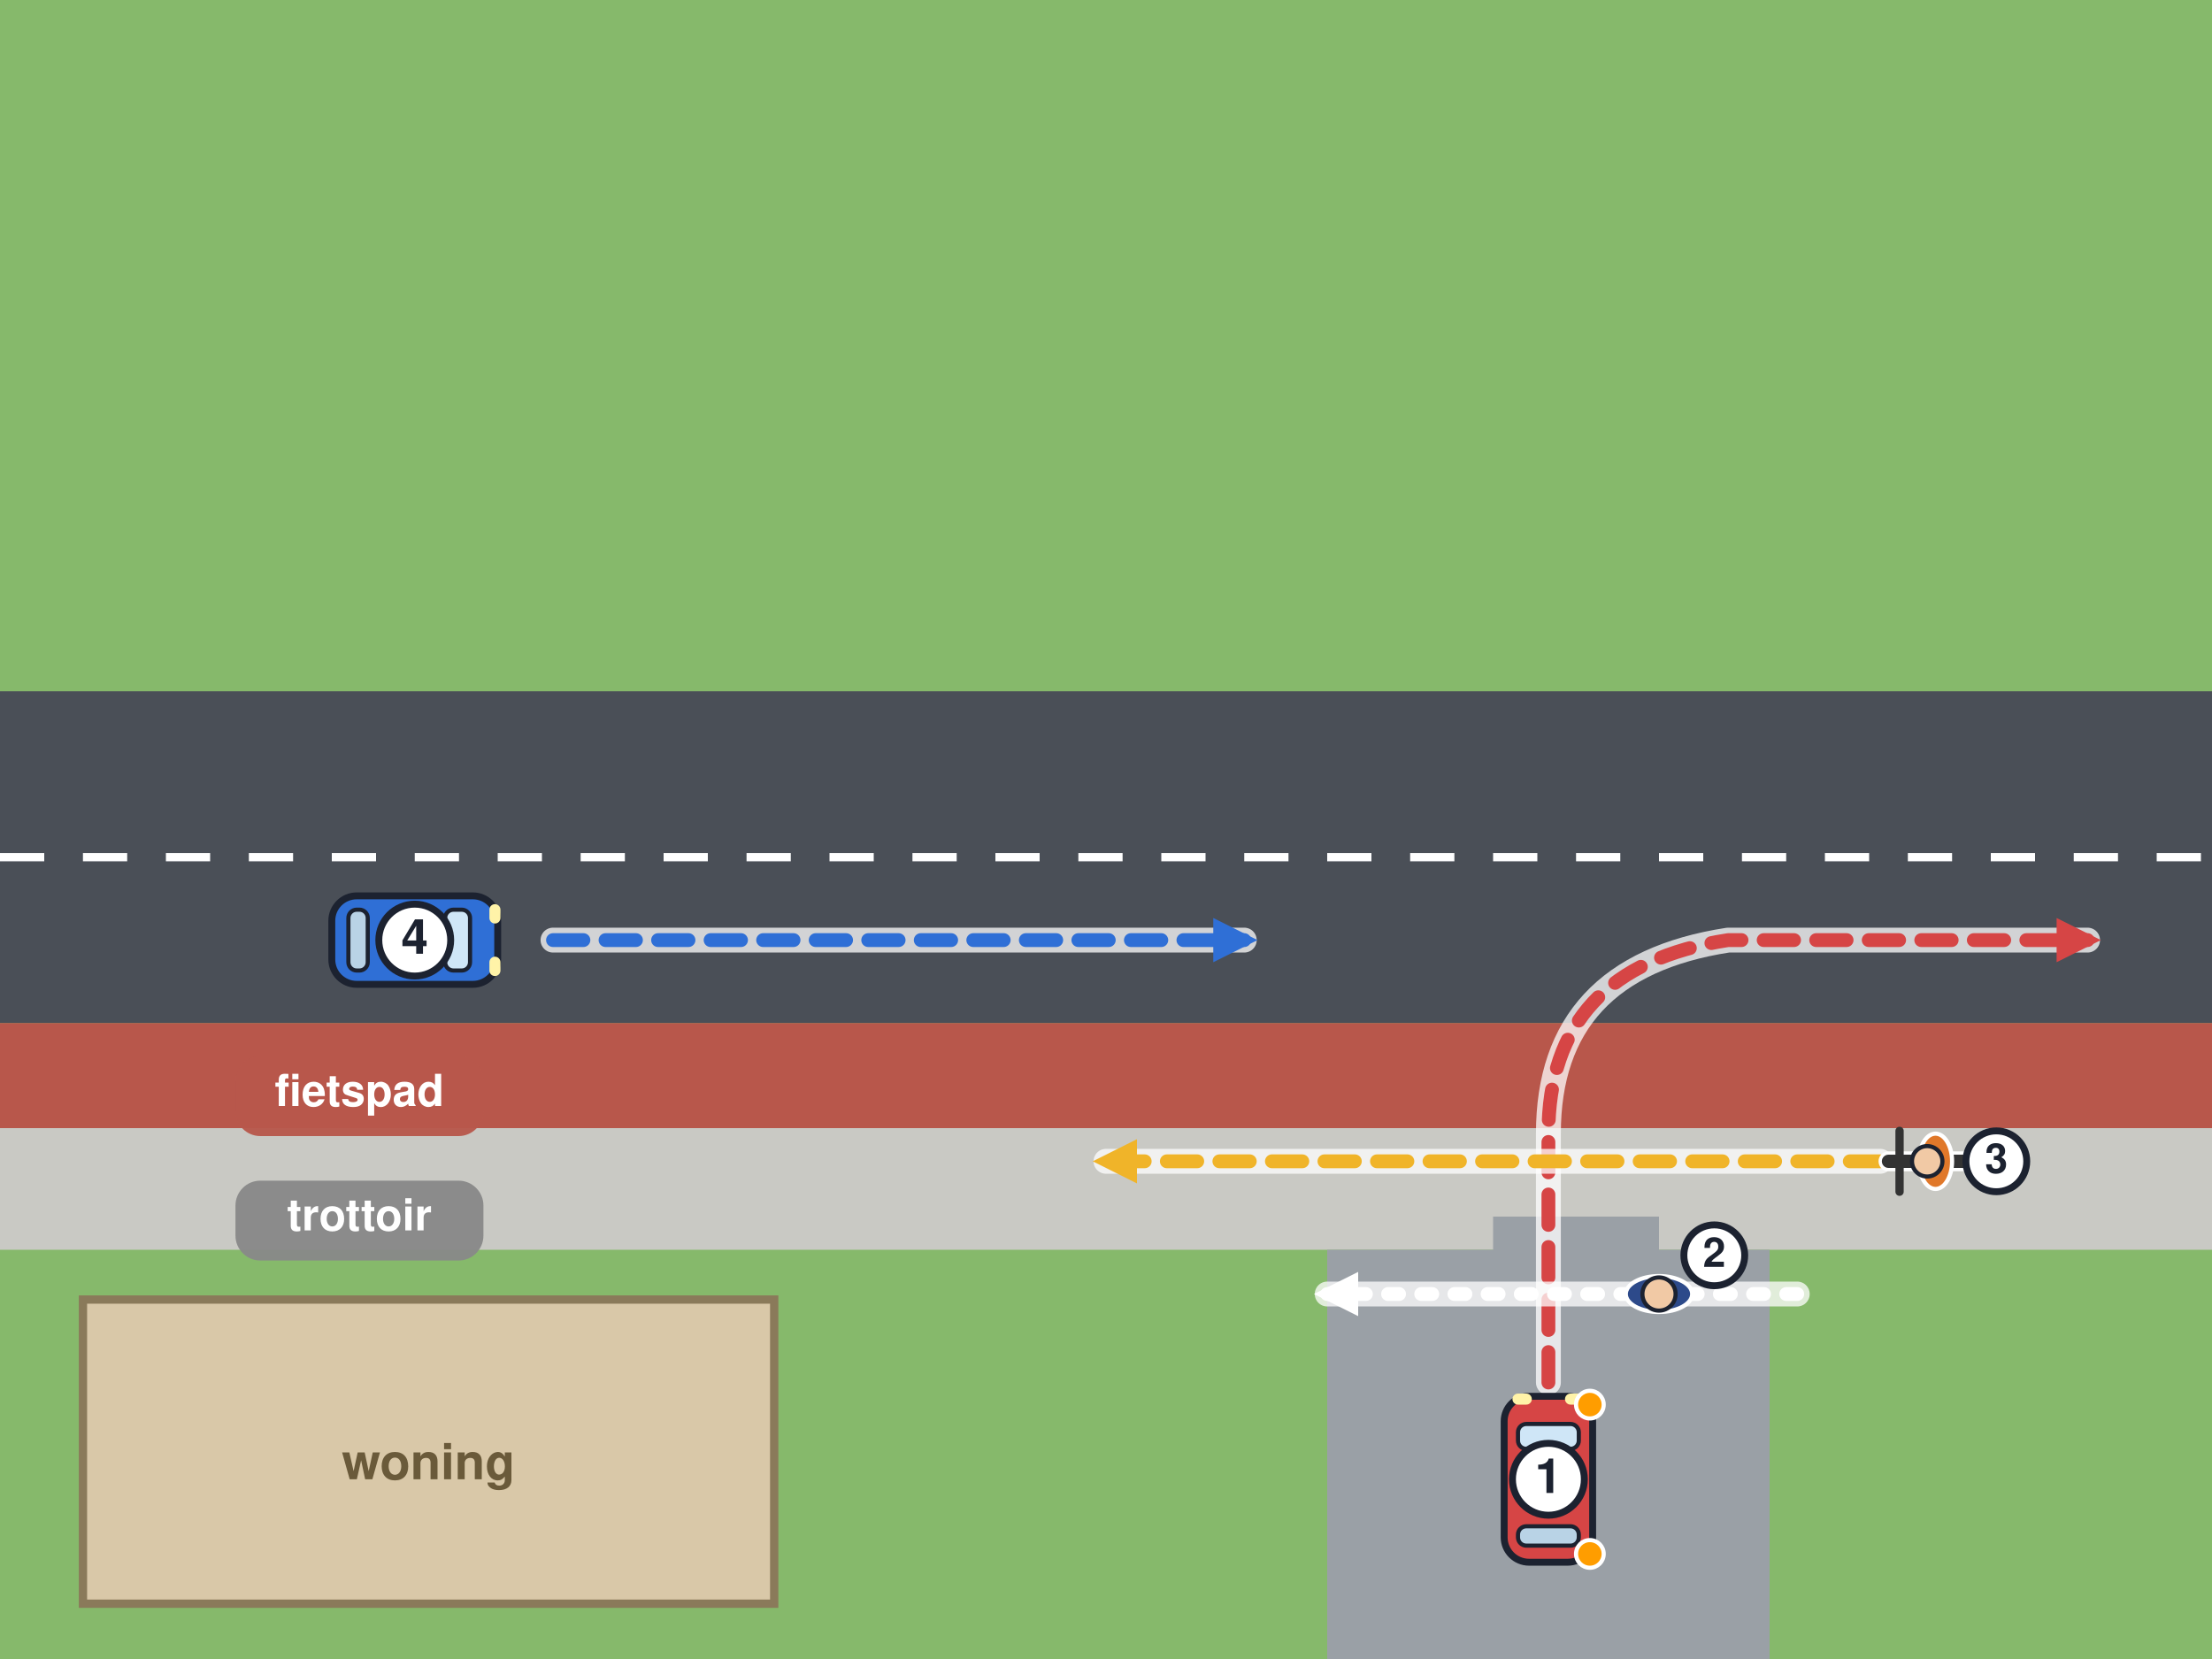
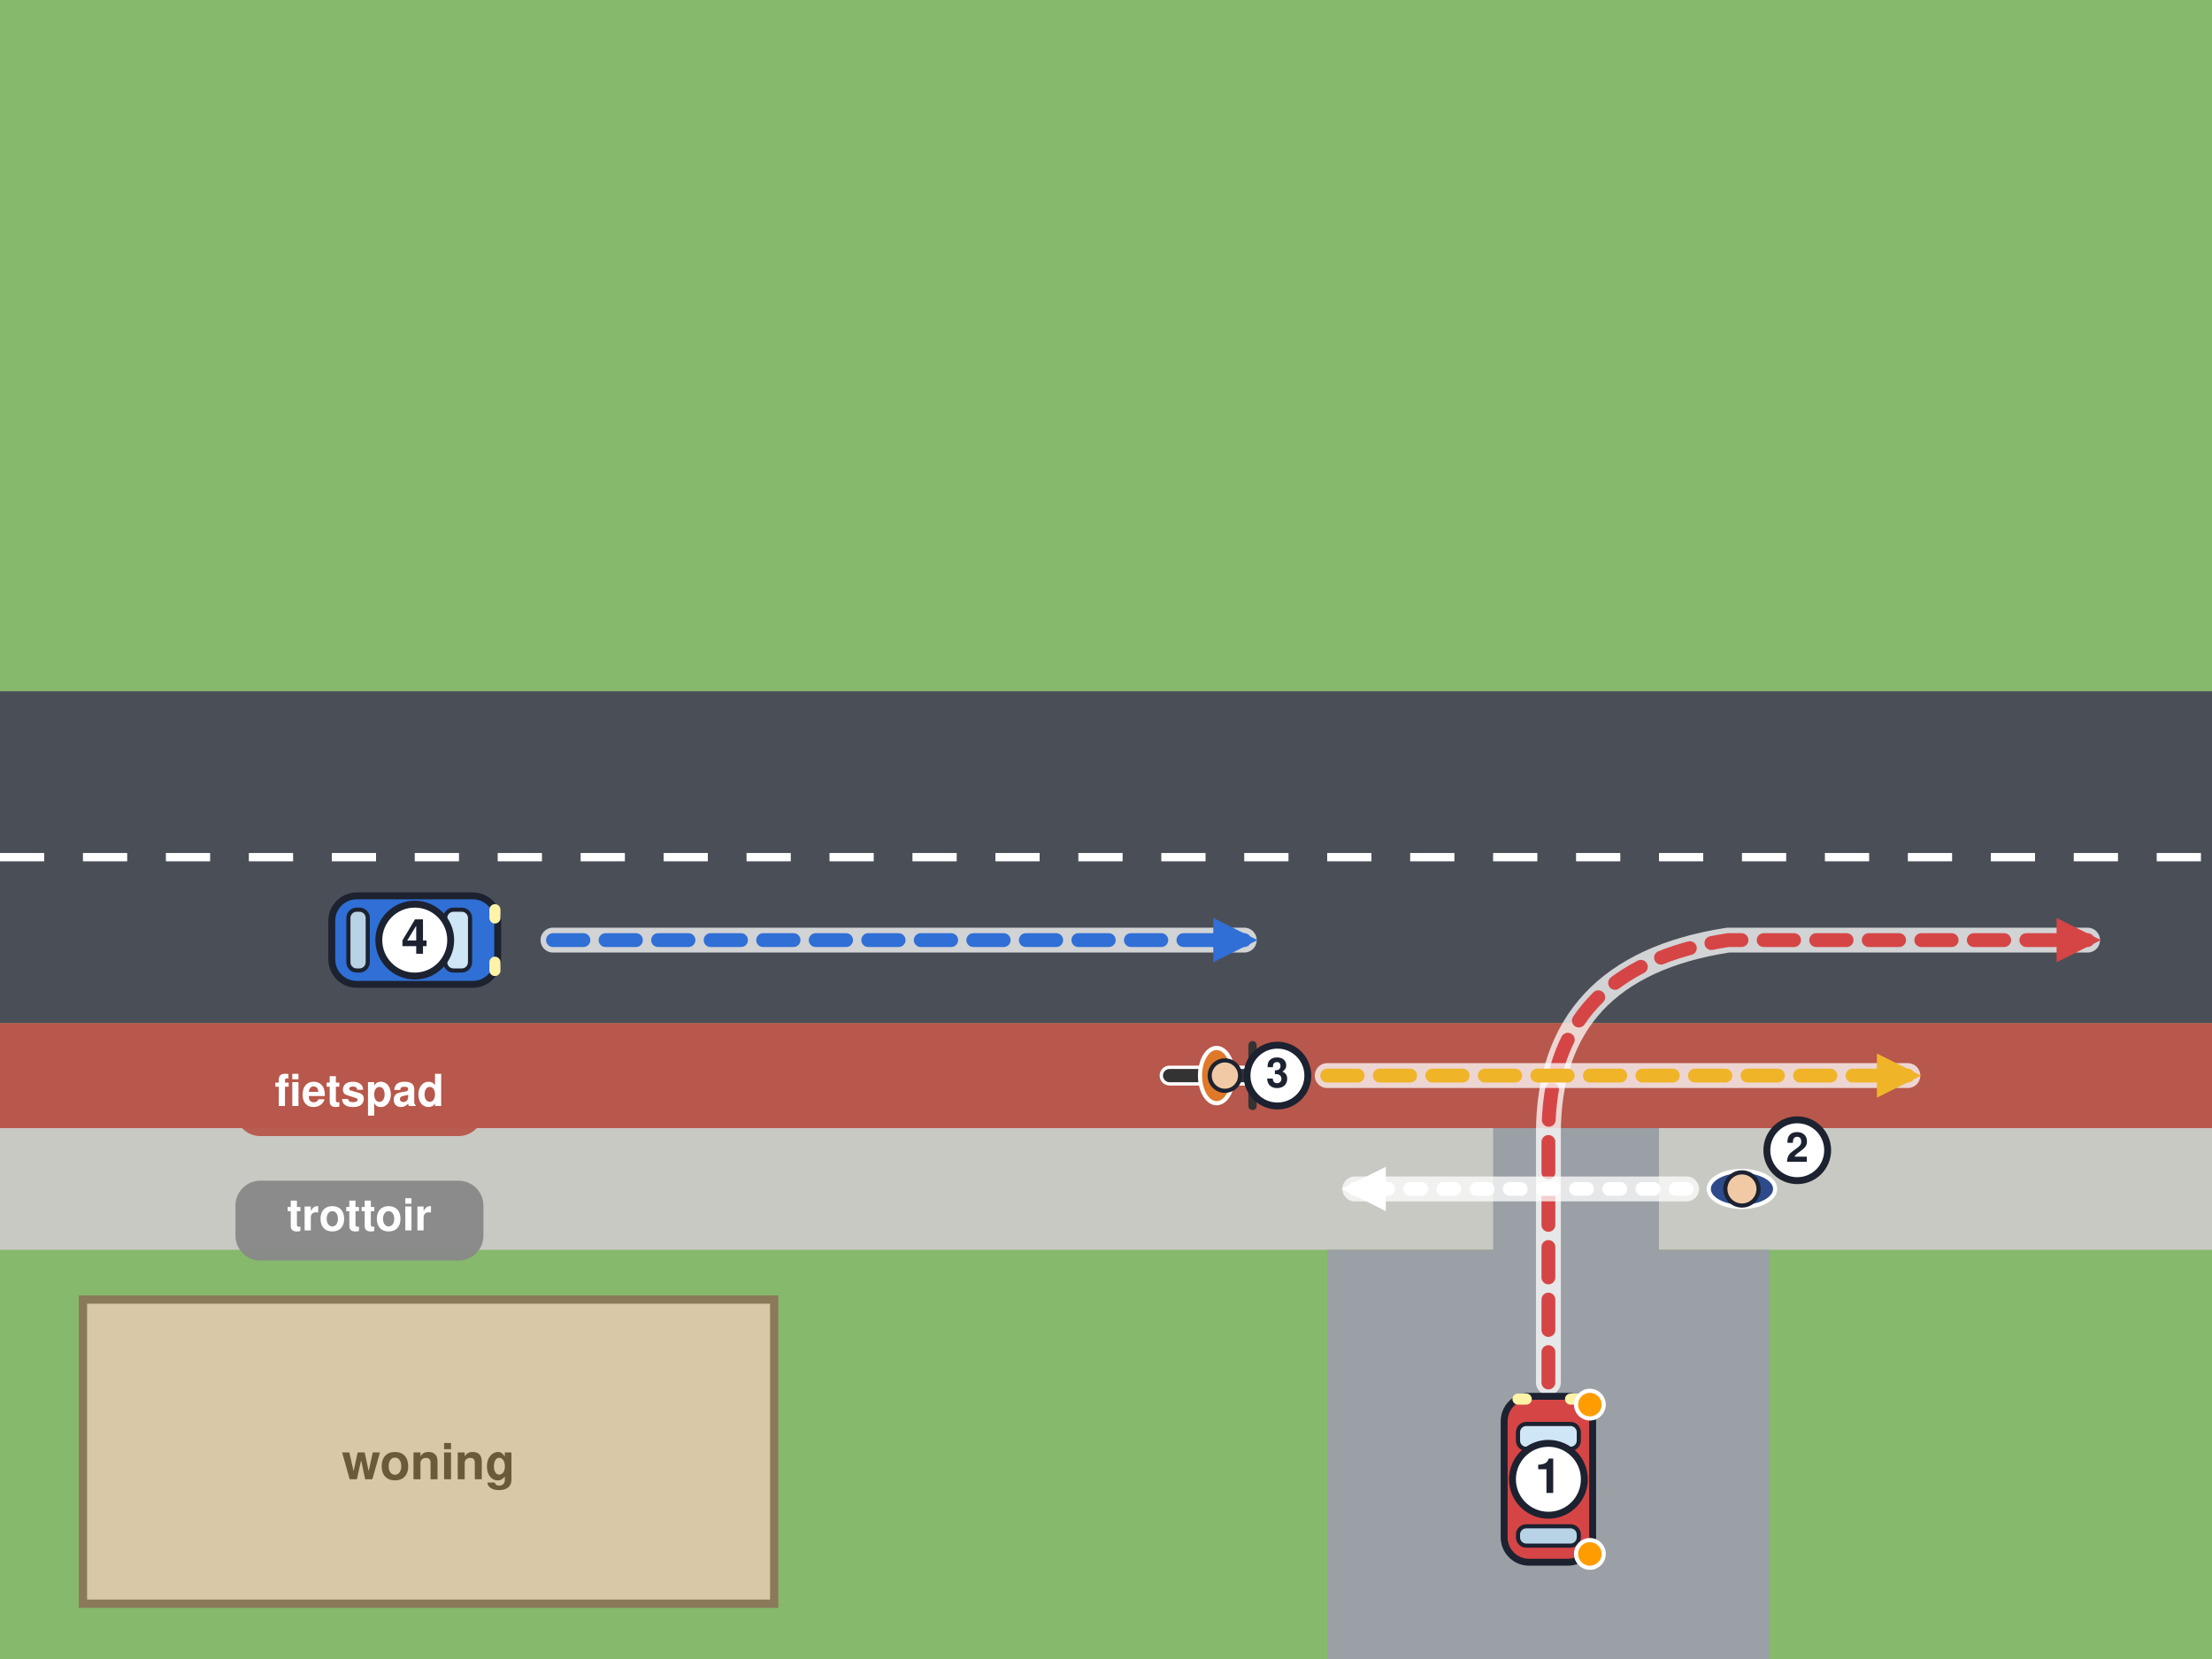
<svg xmlns="http://www.w3.org/2000/svg" viewBox="0 0 800 600" width="800" height="600" role="img" aria-labelledby="t d">
  <defs>
    <marker id="ahd64545" viewBox="0 0 10 10" refX="7" refY="5" markerWidth="3.2" markerHeight="3.2" orient="auto" markerUnits="strokeWidth">
      <path d="M0 0 L10 5 L0 10 z" fill="#d64545" />
    </marker>
    <marker id="ahf0b429" viewBox="0 0 10 10" refX="7" refY="5" markerWidth="3.2" markerHeight="3.2" orient="auto" markerUnits="strokeWidth">
      <path d="M0 0 L10 5 L0 10 z" fill="#f0b429" />
    </marker>
    <marker id="ahfff" viewBox="0 0 10 10" refX="7" refY="5" markerWidth="3.2" markerHeight="3.2" orient="auto" markerUnits="strokeWidth">
      <path d="M0 0 L10 5 L0 10 z" fill="#fff" />
    </marker>
    <marker id="ah2f6fd6" viewBox="0 0 10 10" refX="7" refY="5" markerWidth="3.2" markerHeight="3.2" orient="auto" markerUnits="strokeWidth">
      <path d="M0 0 L10 5 L0 10 z" fill="#2f6fd6" />
    </marker>
  </defs>
  <rect width="800" height="600" fill="#86b96b" />
  <rect x="0" y="250" width="800" height="120" fill="#4a4f57" />
  <line x1="0" y1="310" x2="800" y2="310" stroke="#fff" stroke-width="3" stroke-dasharray="16 14" />
  <rect x="0" y="370" width="800" height="38" fill="#b8574b" />
  <rect x="0" y="408" width="800" height="44" fill="#c9c9c4" />
  <rect x="480" y="452" width="160" height="148" fill="#9aa0a6" />
-   <rect x="540" y="440" width="60" height="14" fill="#9aa0a6" />
+   <rect x="540" y="408" width="60" height="46" fill="#9aa0a6" />
  <rect x="30" y="470" width="250" height="110" fill="#d9c8a8" stroke="#8a7a5a" stroke-width="3" />
  <text x="155" y="535" font-family="Segoe UI, Helvetica, Arial, sans-serif" font-size="18" font-weight="600" fill="#6a5a3a" text-anchor="middle">
    <tspan x="155" dy="0">woning</tspan>
  </text>
  <path d="M560,500 L560,410 Q560,350 625,340 L755,340" fill="none" stroke="#fff" stroke-width="9" stroke-linecap="round" stroke-linejoin="round" opacity="0.75" />
  <path d="M560,500 L560,410 Q560,350 625,340 L755,340" fill="none" stroke="#d64545" stroke-width="5" stroke-linecap="round" stroke-linejoin="round" stroke-dasharray="11 8" marker-end="url(#ahd64545)" />
-   <path d="M680,420 L400,420" fill="none" stroke="#fff" stroke-width="9" stroke-linecap="round" stroke-linejoin="round" opacity="0.75" />
-   <path d="M680,420 L400,420" fill="none" stroke="#f0b429" stroke-width="5" stroke-linecap="round" stroke-linejoin="round" stroke-dasharray="11 8" marker-end="url(#ahf0b429)" />
-   <path d="M650,468 L480,468" fill="none" stroke="#fff" stroke-width="9" stroke-linecap="round" stroke-linejoin="round" opacity="0.75" />
-   <path d="M650,468 L480,468" fill="none" stroke="#fff" stroke-width="5" stroke-linecap="round" stroke-linejoin="round" stroke-dasharray="4 8" marker-end="url(#ahfff)" />
+   <path d="M480,389 L690,389" fill="none" stroke="#fff" stroke-width="9" stroke-linecap="round" stroke-linejoin="round" opacity="0.75" />
+   <path d="M480,389 L690,389" fill="none" stroke="#f0b429" stroke-width="5" stroke-linecap="round" stroke-linejoin="round" stroke-dasharray="11 8" marker-end="url(#ahf0b429)" />
+   <path d="M610,430 L490,430" fill="none" stroke="#fff" stroke-width="9" stroke-linecap="round" stroke-linejoin="round" opacity="0.75" />
+   <path d="M610,430 L490,430" fill="none" stroke="#fff" stroke-width="5" stroke-linecap="round" stroke-linejoin="round" stroke-dasharray="4 8" marker-end="url(#ahfff)" />
  <path d="M200,340 L450,340" fill="none" stroke="#fff" stroke-width="9" stroke-linecap="round" stroke-linejoin="round" opacity="0.75" />
  <path d="M200,340 L450,340" fill="none" stroke="#2f6fd6" stroke-width="5" stroke-linecap="round" stroke-linejoin="round" stroke-dasharray="11 8" marker-end="url(#ah2f6fd6)" />
  <g transform="translate(560 535) rotate(0)">
    <rect x="-16" y="-30" width="32" height="60" rx="9" fill="#d64545" stroke="#1c2230" stroke-width="2.5" />
    <rect x="-11" y="-20" width="22" height="9" rx="3" fill="#cfe6f7" stroke="#1c2230" stroke-width="1.5" />
    <rect x="-11" y="17" width="22" height="7" rx="3" fill="#b9d3e6" stroke="#1c2230" stroke-width="1.5" />
    <rect x="-13" y="-31" width="7" height="4" rx="2" fill="#fff3a8" />
    <rect x="6" y="-31" width="7" height="4" rx="2" fill="#fff3a8" />
    <circle cx="15" cy="-27" r="5" fill="#ff9d00" stroke="#fff" stroke-width="1.5" />
    <circle cx="15" cy="27" r="5" fill="#ff9d00" stroke="#fff" stroke-width="1.5" />
  </g>
  <circle cx="560" cy="535" r="13" fill="#fff" stroke="#1c2230" stroke-width="2.5" />
  <text x="560" y="539.94" font-family="Segoe UI, Helvetica, Arial, sans-serif" font-size="17.55" font-weight="800" fill="#1c2230" text-anchor="middle">
    <tspan x="560" dy="0">1</tspan>
  </text>
-   <g transform="translate(600 468) rotate(0)">
+   <g transform="translate(630 430) rotate(0)">
    <ellipse cx="0" cy="0" rx="12" ry="6.5" fill="#2d4a8a" stroke="#fff" stroke-width="1.5" />
    <circle cx="0" cy="0" r="6" fill="#f1c9a5" stroke="#1c2230" stroke-width="1.5" />
  </g>
-   <circle cx="620" cy="454" r="11" fill="#fff" stroke="#1c2230" stroke-width="2.5" />
-   <text x="620" y="458.18" font-family="Segoe UI, Helvetica, Arial, sans-serif" font-size="14.85" font-weight="800" fill="#1c2230" text-anchor="middle">
-     <tspan x="620" dy="0">2</tspan>
+   <circle cx="650" cy="416" r="11" fill="#fff" stroke="#1c2230" stroke-width="2.5" />
+   <text x="650" y="420.18" font-family="Segoe UI, Helvetica, Arial, sans-serif" font-size="14.85" font-weight="800" fill="#1c2230" text-anchor="middle">
+     <tspan x="650" dy="0">2</tspan>
  </text>
-   <g transform="translate(700 420) rotate(270)">
+   <g transform="translate(440 389) rotate(90)">
    <rect x="-3" y="-20" width="6" height="40" rx="3" fill="#333" stroke="#fff" stroke-width="1.2" />
    <line x1="-11" y1="-13" x2="11" y2="-13" stroke="#333" stroke-width="3" stroke-linecap="round" />
    <ellipse cx="0" cy="0" rx="10" ry="6" fill="#e0782a" stroke="#fff" stroke-width="1.5" />
    <circle cx="0" cy="-3" r="5.5" fill="#f1c9a5" stroke="#1c2230" stroke-width="1.5" />
  </g>
-   <circle cx="722" cy="420" r="11" fill="#fff" stroke="#1c2230" stroke-width="2.5" />
-   <text x="722" y="424.18" font-family="Segoe UI, Helvetica, Arial, sans-serif" font-size="14.85" font-weight="800" fill="#1c2230" text-anchor="middle">
-     <tspan x="722" dy="0">3</tspan>
+   <circle cx="462" cy="389" r="11" fill="#fff" stroke="#1c2230" stroke-width="2.5" />
+   <text x="462" y="393.18" font-family="Segoe UI, Helvetica, Arial, sans-serif" font-size="14.85" font-weight="800" fill="#1c2230" text-anchor="middle">
+     <tspan x="462" dy="0">3</tspan>
  </text>
  <g transform="translate(150 340) rotate(90)">
    <rect x="-16" y="-30" width="32" height="60" rx="9" fill="#2f6fd6" stroke="#1c2230" stroke-width="2.5" />
    <rect x="-11" y="-20" width="22" height="9" rx="3" fill="#cfe6f7" stroke="#1c2230" stroke-width="1.5" />
    <rect x="-11" y="17" width="22" height="7" rx="3" fill="#b9d3e6" stroke="#1c2230" stroke-width="1.5" />
    <rect x="-13" y="-31" width="7" height="4" rx="2" fill="#fff3a8" />
    <rect x="6" y="-31" width="7" height="4" rx="2" fill="#fff3a8" />
  </g>
  <circle cx="150" cy="340" r="13" fill="#fff" stroke="#1c2230" stroke-width="2.5" />
  <text x="150" y="344.94" font-family="Segoe UI, Helvetica, Arial, sans-serif" font-size="17.55" font-weight="800" fill="#1c2230" text-anchor="middle">
    <tspan x="150" dy="0">4</tspan>
  </text>
  <rect x="85.16" y="382" width="89.68" height="28.88" rx="9" fill="#b8574b" opacity="0.95" />
  <text x="130" y="400" font-family="Segoe UI, Helvetica, Arial, sans-serif" font-size="16" font-weight="700" fill="#fff" text-anchor="middle">
    <tspan x="130" dy="0">fietspad</tspan>
  </text>
  <rect x="85.16" y="427" width="89.68" height="28.88" rx="9" fill="#888" opacity="0.95" />
  <text x="130" y="445" font-family="Segoe UI, Helvetica, Arial, sans-serif" font-size="16" font-weight="700" fill="#fff" text-anchor="middle">
    <tspan x="130" dy="0">trottoir</tspan>
  </text>
</svg>
